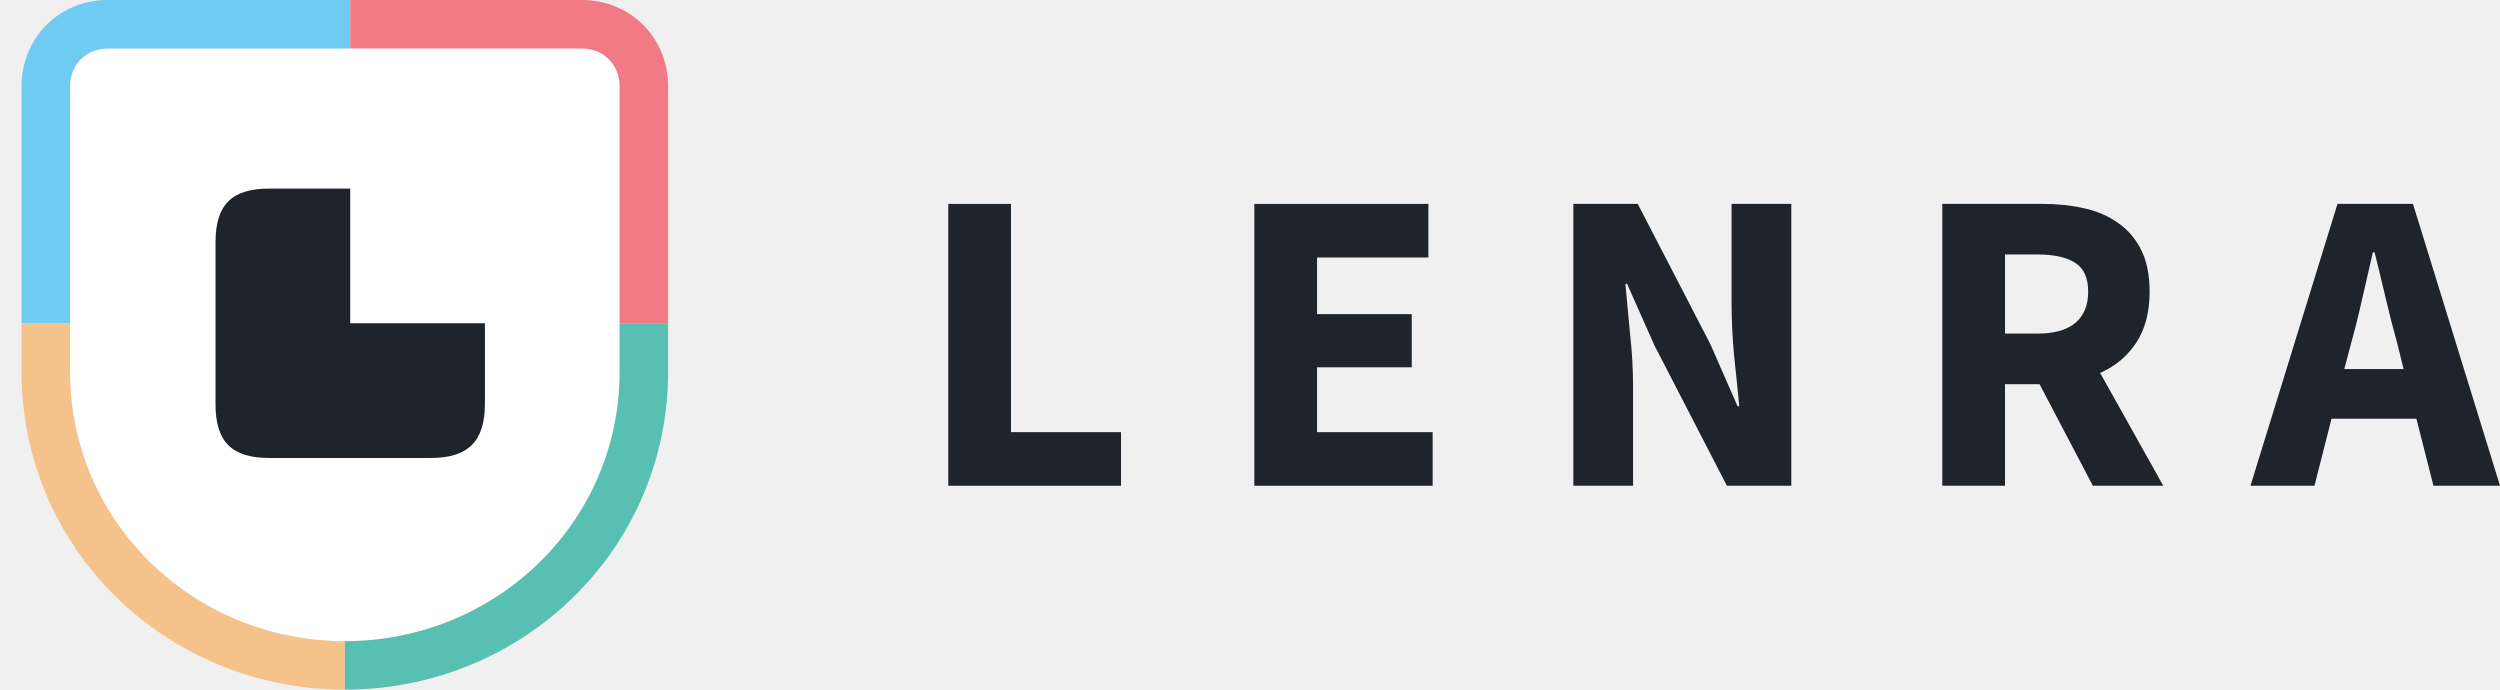
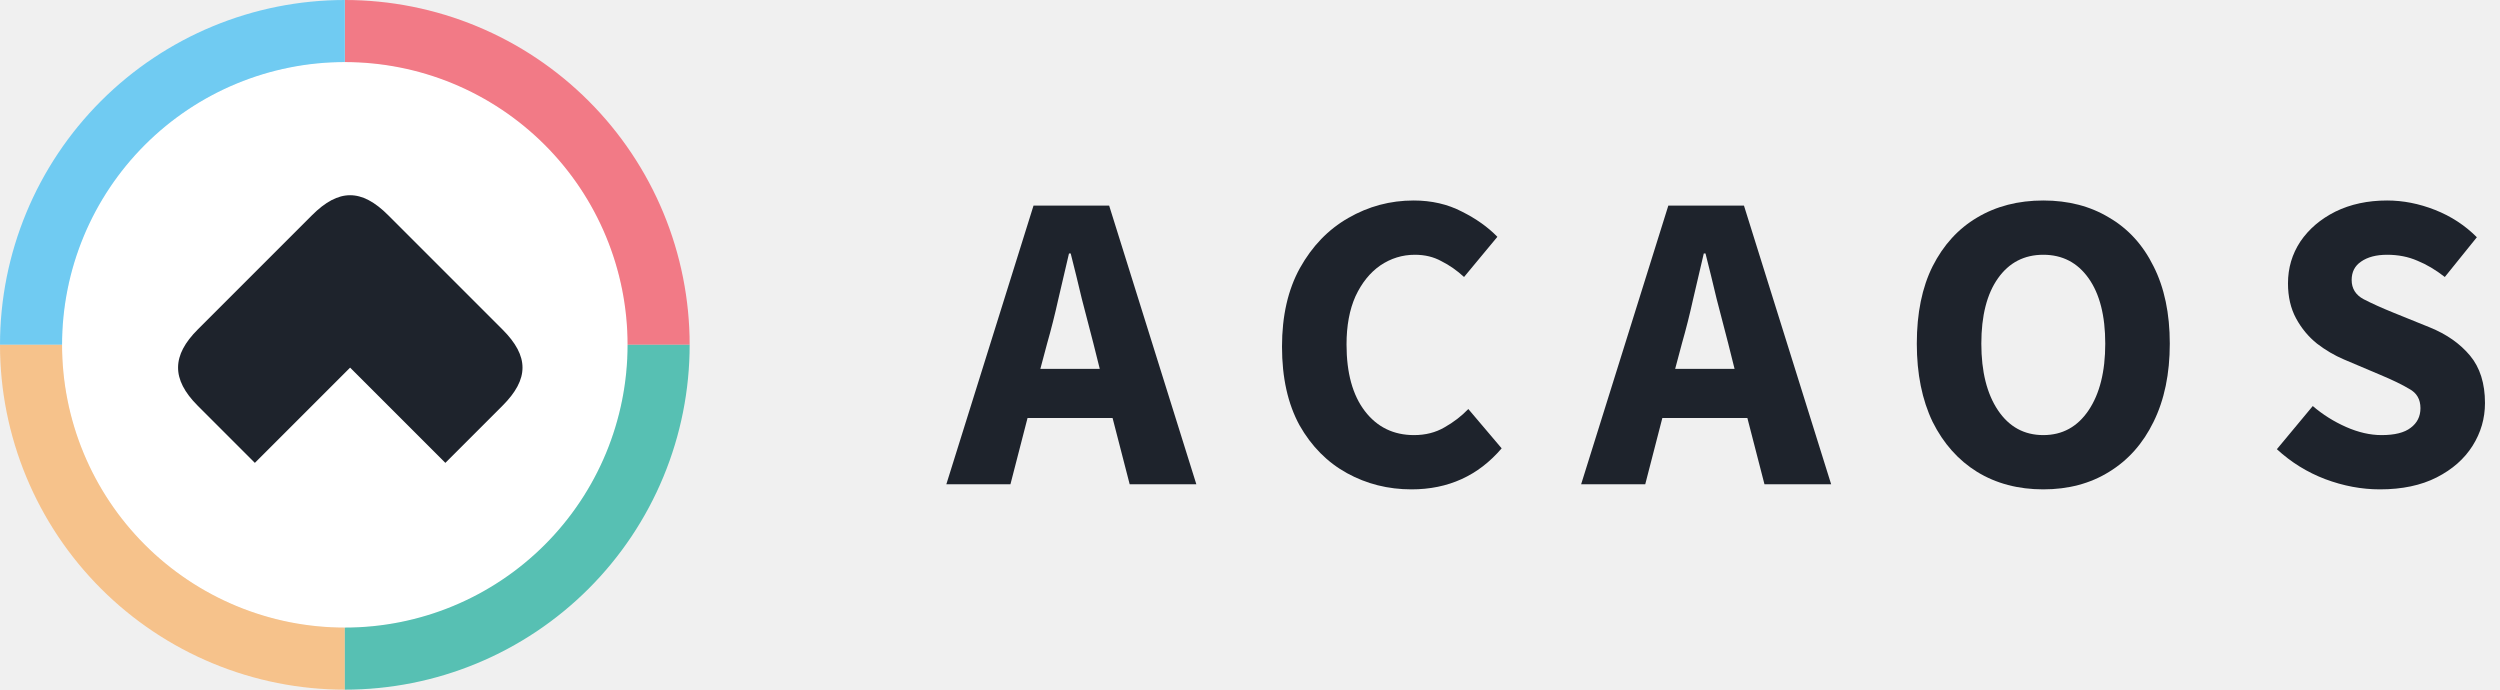
<svg xmlns="http://www.w3.org/2000/svg" width="1856" height="512" viewBox="0 0 1856 512" fill="none">
-   <path fill-rule="evenodd" clip-rule="evenodd" d="M80 36C64 36 52 48 52 64V276C52 388 144 476 256 476C368 476 460 388 460 276V64C460 48 448 36 432 36H80Z" fill="white" />
-   <path d="M16 64C16 28 44 0 80 0H260V36H80C64 36 52 48 52 64V240H16V64Z" fill="#70CBF2" />
-   <path d="M432 0C468 0 496 28 496 64V240H460V64C460 48 448 36 432 36H260V0H432Z" fill="#F27A86" />
-   <path d="M256 512C124 512 16 408 16 276V240H52V276C52 388 144 476 256 476V512Z" fill="#F6C28B" />
-   <path d="M496 276C496 408 388 512 256 512V476C368 476 460 388 460 276V240L496 240V276Z" fill="#57C0B3" />
-   <path fill-rule="evenodd" clip-rule="evenodd" d="M260 140H200C172 140 160 152 160 180V300C160 328 172 340 200 340H320C347 340 360 328 360 300V240H260V140Z" fill="#1E232C" />
-   <path d="M704 360.625V151.375H750.549V320.829H832.249V360.625H704Z" fill="#1E232C" />
-   <path d="M931.23 360.625V151.375H1060.43V191.171H977.78V233.214H1048.08V272.689H977.78V320.829H1063.6V360.625H931.23Z" fill="#1E232C" />
-   <path d="M1168.05 360.625V151.375H1215.86L1269.7 255.358L1289.96 301.573H1291.23C1290.17 290.447 1288.91 278.038 1287.43 264.344C1286.16 250.651 1285.53 237.6 1285.53 225.19V151.375H1329.86V360.625H1282.05L1228.21 256.321L1207.95 210.748H1206.68C1207.74 222.302 1208.9 234.711 1210.16 247.977C1211.64 261.242 1212.38 274.079 1212.38 286.489V360.625H1168.05Z" fill="#1E232C" />
-   <path d="M1441.97 360.625V151.375H1516.39C1527.37 151.375 1537.61 152.445 1547.11 154.584C1556.82 156.724 1565.26 160.361 1572.44 165.496C1579.62 170.417 1585.32 177.05 1589.54 185.394C1593.76 193.739 1595.87 204.115 1595.87 216.525C1595.87 231.93 1592.49 244.66 1585.74 254.716C1579.19 264.558 1570.33 271.94 1559.14 276.861L1606 360.625H1553.76L1514.17 285.205H1488.52V360.625H1441.97ZM1488.52 247.656H1512.59C1524.83 247.656 1534.12 245.088 1540.46 239.953C1547 234.604 1550.27 226.795 1550.27 216.525C1550.27 206.255 1547 199.087 1540.46 195.022C1534.12 190.957 1524.83 188.924 1512.59 188.924H1488.52V247.656Z" fill="#1E232C" />
-   <path d="M1745.48 254.716L1740.42 273.972H1784.43L1779.68 254.716C1776.73 244.232 1773.88 233.107 1771.13 221.339C1768.39 209.571 1765.65 198.232 1762.9 187.32H1761.63C1759.1 198.446 1756.46 209.892 1753.72 221.66C1751.18 233.214 1748.44 244.232 1745.48 254.716ZM1670.75 360.625L1735.35 151.375H1791.4L1856 360.625H1806.6L1793.93 310.88H1730.92L1718.25 360.625H1670.75Z" fill="#1E232C" />
+   <circle cx="256" cy="256" r="210" fill="white" />
+   <path d="M512 256C512 222.382 505.378 189.092 492.513 158.033C479.648 126.974 460.791 98.752 437.019 74.981C413.248 51.209 385.026 32.352 353.967 19.487C322.908 6.622 289.618 -1.46951e-06 256 0L256 46.08C283.567 46.08 310.864 51.51 336.333 62.059C361.802 72.609 384.943 88.071 404.436 107.564C423.929 127.057 439.391 150.198 449.941 175.667C460.49 201.136 465.92 228.433 465.92 256H512Z" fill="#F27A86" />
+   <path d="M256 0C188.105 -8.09645e-07 122.99 26.971 74.981 74.981C26.971 122.99 5.93561e-06 188.105 0 256L46.08 256C46.08 200.326 68.197 146.932 107.564 107.564C146.932 68.197 200.326 46.08 256 46.08L256 0Z" fill="#70CBF2" />
+   <path d="M0 256C-2.93901e-06 289.618 6.622 322.908 19.487 353.967C32.352 385.026 51.209 413.248 74.981 437.019C98.752 460.791 126.974 479.648 158.033 492.513C189.092 505.378 222.382 512 256 512L256 465.92C228.433 465.92 201.136 460.49 175.667 449.941C150.198 439.391 127.057 423.929 107.564 404.436C88.071 384.943 72.609 361.802 62.059 336.333C51.51 310.864 46.08 283.567 46.08 256L0 256Z" fill="#F6C28B" />
+   <path d="M256 512C289.618 512 322.908 505.378 353.967 492.513C385.026 479.648 413.248 460.791 437.019 437.019C460.791 413.248 479.648 385.026 492.513 353.967C505.378 322.908 512 289.618 512 256H465.92C465.92 283.567 460.49 310.864 449.941 336.333C439.391 361.802 423.929 384.943 404.436 404.436C384.943 423.929 361.802 439.391 336.333 449.941C310.864 460.49 283.567 465.92 256 465.92L256 512Z" fill="#57C0B3" />
+   <path fill-rule="evenodd" clip-rule="evenodd" d="M330.632 343.632L373.058 301.206C392.857 281.407 392.857 264.436 373.059 244.637L288.206 159.784C268.407 139.985 251.436 139.985 231.637 159.784L146.784 244.637C127.692 263.729 126.985 281.407 146.784 301.206L189.211 343.632L259.921 272.921L330.632 343.632Z" fill="#1E232C" />
+   <path d="M777.437 254.807L772.361 273.843H816.459L811.7 254.807C808.951 244.444 806.096 233.446 803.135 221.813C800.385 210.181 797.636 198.971 794.886 188.185H793.617C791.079 199.183 788.435 210.498 785.686 222.131C783.148 233.552 780.398 244.444 777.437 254.807ZM702.566 359.5L767.285 152.653H823.439L888.158 359.5H838.667L825.977 310.326H762.844L750.154 359.5H702.566Z" fill="#1E232C" />
+   <path d="M1047.89 363.307C1030.54 363.307 1014.57 359.289 999.981 351.252C985.387 343.215 973.649 331.371 964.766 315.72C956.095 299.857 951.759 280.399 951.759 257.345C951.759 234.503 956.2 215.045 965.083 198.971C974.178 182.686 986.128 170.313 1000.93 161.853C1015.95 153.182 1032.13 148.846 1049.47 148.846C1062.8 148.846 1074.75 151.595 1085.32 157.094C1095.9 162.382 1104.67 168.621 1111.65 175.812L1086.91 205.634C1081.62 200.769 1076.02 196.856 1070.09 193.895C1064.38 190.723 1057.83 189.137 1050.42 189.137C1041.12 189.137 1032.55 191.78 1024.73 197.068C1017.11 202.355 1010.98 209.969 1006.33 219.91C1001.88 229.85 999.664 241.8 999.664 255.759C999.664 276.909 1004.21 293.406 1013.31 305.25C1022.4 317.094 1034.56 323.016 1049.79 323.016C1058.25 323.016 1065.76 321.113 1072.31 317.306C1079.08 313.499 1085 308.952 1090.08 303.664L1114.83 332.851C1097.48 353.155 1075.17 363.307 1047.89 363.307Z" fill="#1E232C" />
+   <path d="M1248.71 254.807L1243.64 273.843H1287.74L1282.98 254.807C1280.23 244.444 1277.37 233.446 1274.41 221.813C1271.66 210.181 1268.91 198.971 1266.16 188.185H1264.89C1262.36 199.183 1259.71 210.498 1256.96 222.131C1254.43 233.552 1251.68 244.444 1248.71 254.807ZM1173.84 359.5L1238.56 152.653H1294.72L1359.44 359.5H1309.94L1297.25 310.326H1234.12L1221.43 359.5H1173.84Z" fill="#1E232C" />
+   <path d="M1516.94 363.307C1498.33 363.307 1481.94 358.971 1467.77 350.3C1453.81 341.628 1442.81 329.256 1434.77 313.182C1426.95 296.896 1423.04 277.544 1423.04 255.125C1423.04 232.494 1426.95 213.353 1434.77 197.702C1442.81 181.84 1453.81 169.784 1467.77 161.536C1481.94 153.076 1498.33 148.846 1516.94 148.846C1535.55 148.846 1551.84 153.076 1565.8 161.536C1579.97 169.784 1590.97 181.84 1598.79 197.702C1606.83 213.565 1610.85 232.706 1610.85 255.125C1610.85 277.544 1606.83 296.896 1598.79 313.182C1590.97 329.256 1579.97 341.628 1565.8 350.3C1551.84 358.971 1535.55 363.307 1516.94 363.307ZM1516.94 323.016C1531.11 323.016 1542.32 316.883 1550.57 304.616C1558.82 292.349 1562.94 275.852 1562.94 255.125C1562.94 234.398 1558.82 218.218 1550.57 206.585C1542.32 194.953 1531.11 189.137 1516.94 189.137C1502.77 189.137 1491.56 194.953 1483.31 206.585C1475.07 218.218 1470.94 234.398 1470.94 255.125C1470.94 275.852 1475.07 292.349 1483.31 304.616C1491.56 316.883 1502.77 323.016 1516.94 323.016Z" fill="#1E232C" />
+   <path d="M1766.81 363.307C1753.27 363.307 1739.73 360.769 1726.2 355.693C1712.87 350.617 1700.92 343.215 1690.35 333.486L1717 301.443C1724.4 307.788 1732.65 312.97 1741.74 316.989C1750.84 321.007 1759.62 323.016 1768.08 323.016C1777.8 323.016 1785 321.219 1789.65 317.623C1794.51 314.028 1796.95 309.163 1796.95 303.03C1796.95 296.473 1794.2 291.714 1788.7 288.753C1783.41 285.581 1776.22 282.091 1767.12 278.284L1740.16 266.863C1733.18 263.902 1726.52 259.989 1720.17 255.125C1713.83 250.049 1708.64 243.809 1704.63 236.407C1700.61 229.004 1698.6 220.333 1698.6 210.392C1698.6 198.971 1701.66 188.608 1707.8 179.302C1714.14 169.996 1722.81 162.593 1733.81 157.094C1745.02 151.595 1757.82 148.846 1772.2 148.846C1784.04 148.846 1795.89 151.172 1807.73 155.825C1819.58 160.478 1829.94 167.246 1838.82 176.129L1815.03 205.634C1808.26 200.346 1801.49 196.328 1794.72 193.578C1787.96 190.617 1780.45 189.137 1772.2 189.137C1764.16 189.137 1757.71 190.829 1752.85 194.213C1748.19 197.385 1745.87 201.932 1745.87 207.854C1745.87 214.199 1748.83 218.958 1754.75 222.131C1760.88 225.303 1768.39 228.687 1777.28 232.283L1803.92 243.069C1816.4 248.145 1826.34 255.125 1833.75 264.008C1841.15 272.891 1844.85 284.629 1844.85 299.223C1844.85 310.644 1841.78 321.219 1835.65 330.948C1829.52 340.677 1820.63 348.502 1809 354.424C1797.37 360.346 1783.3 363.307 1766.81 363.307Z" fill="#1E232C" />
</svg>
